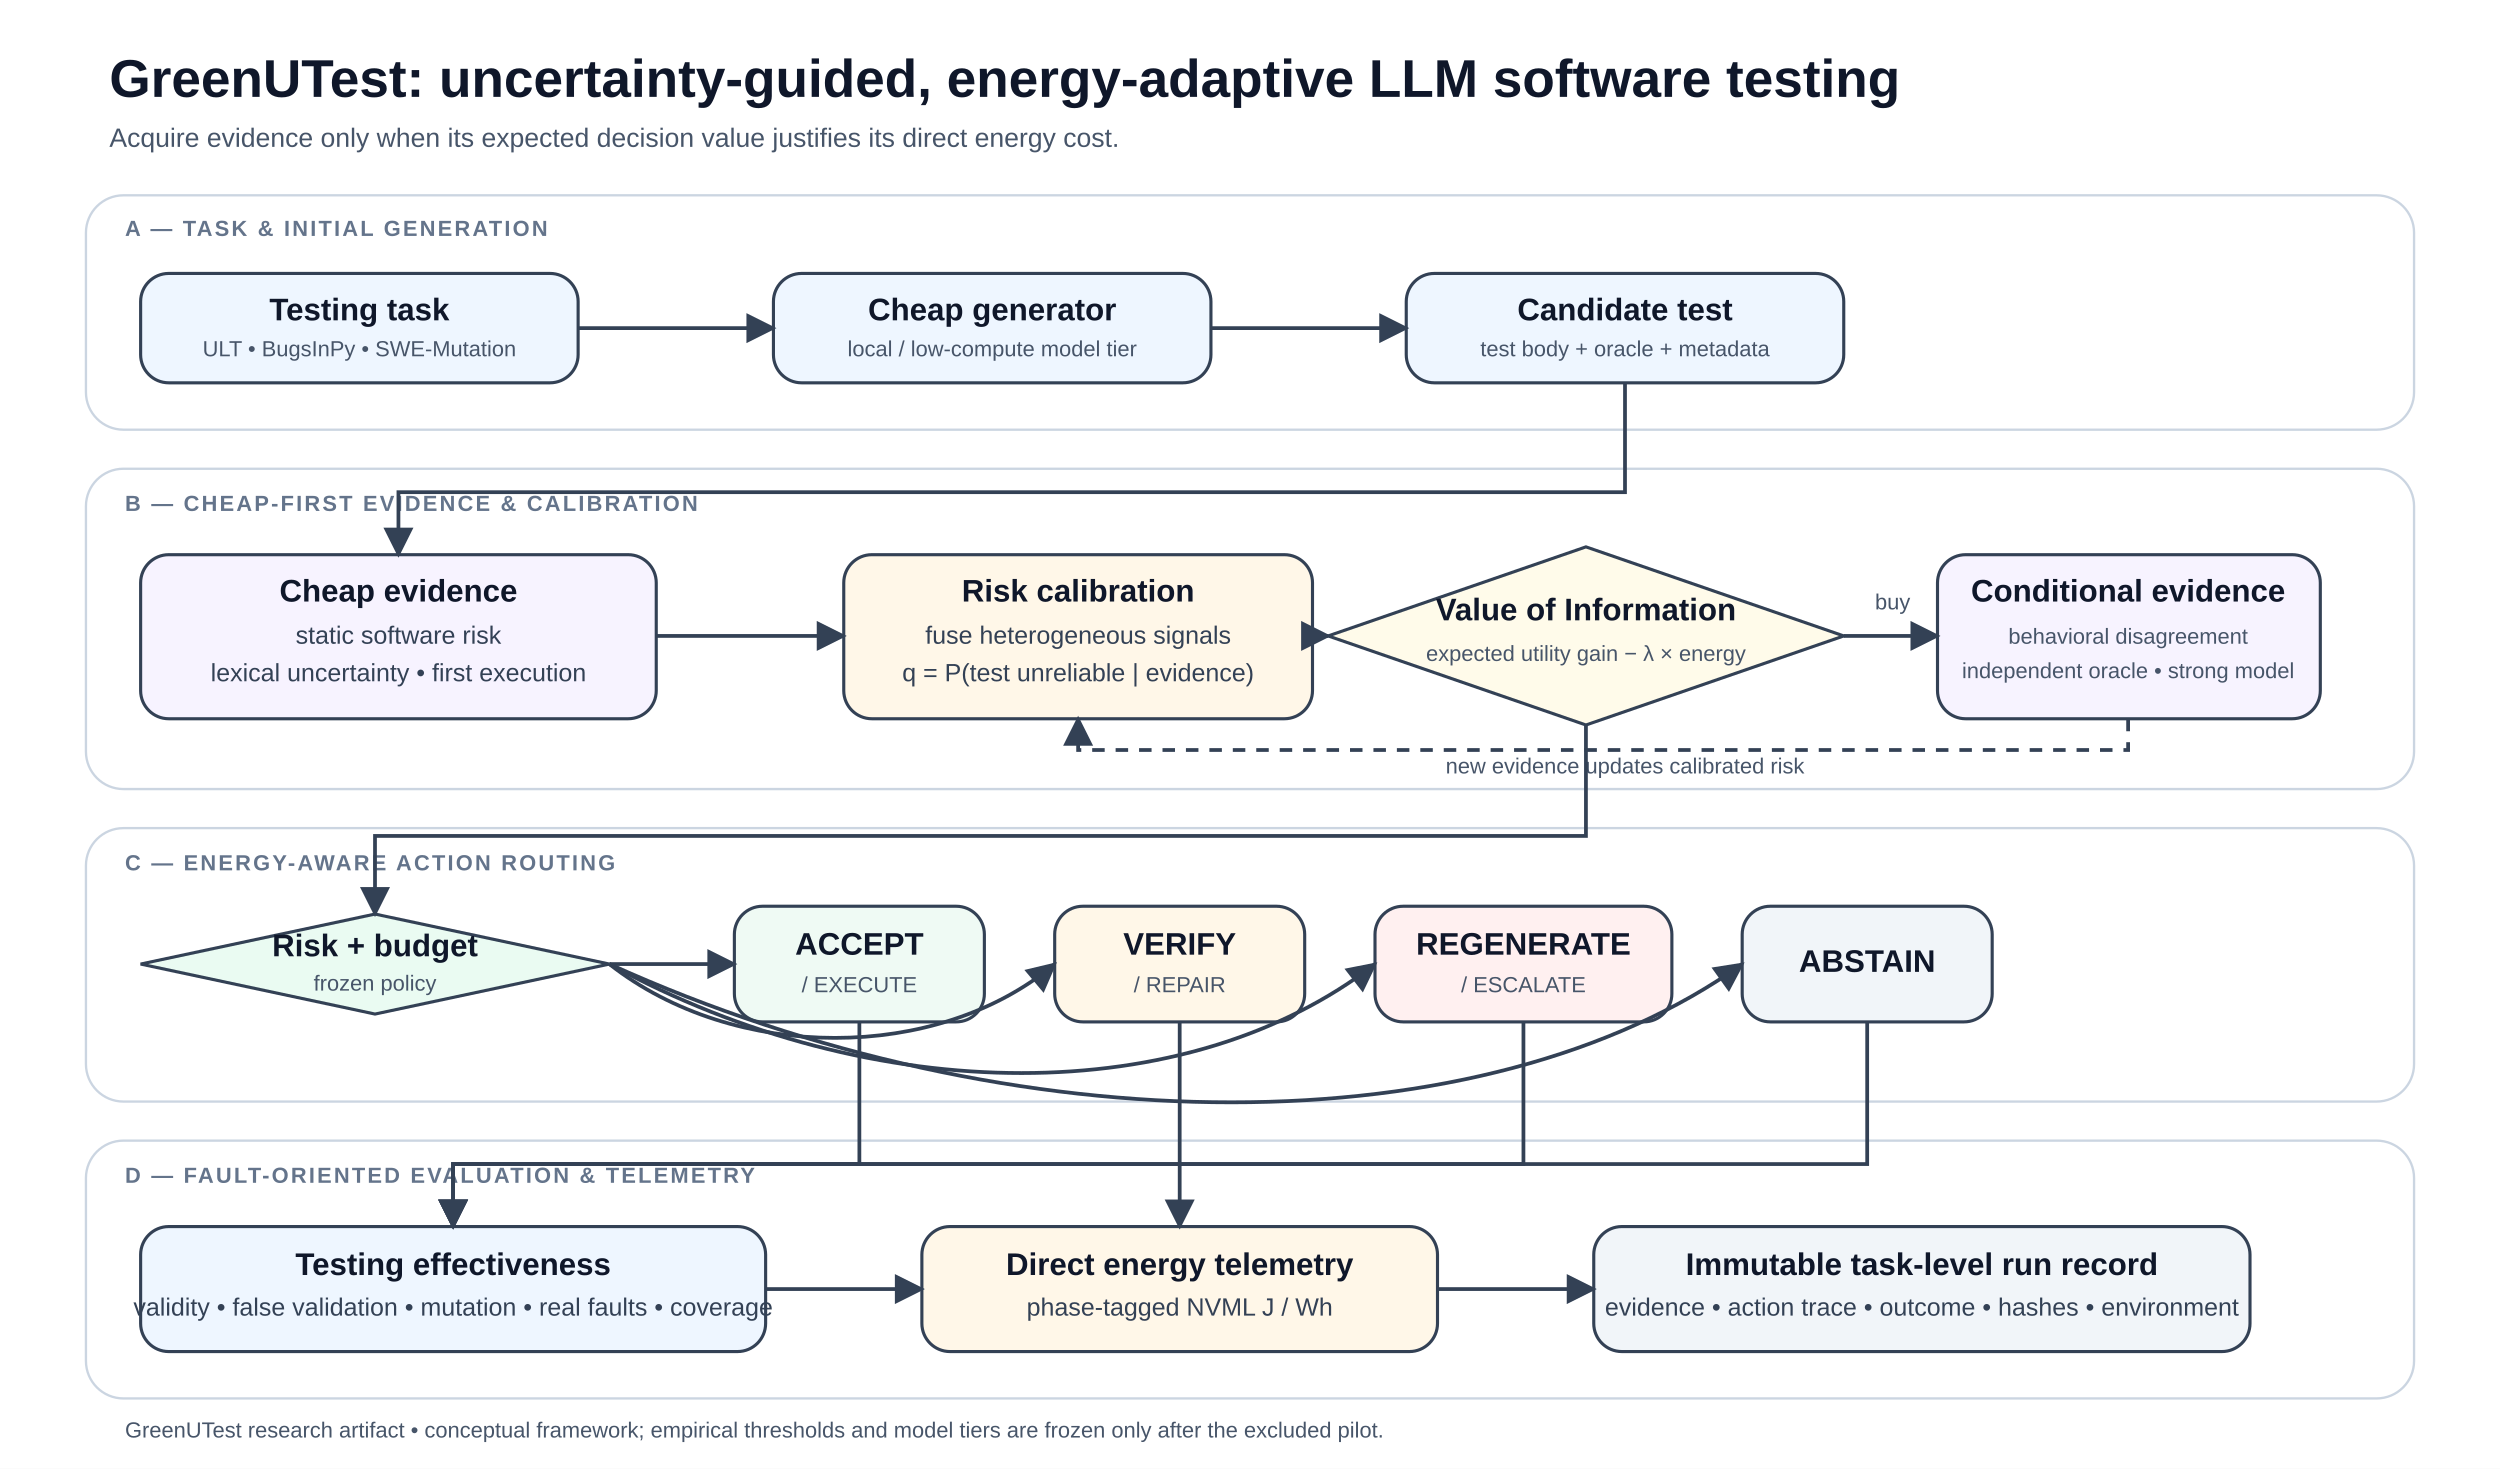
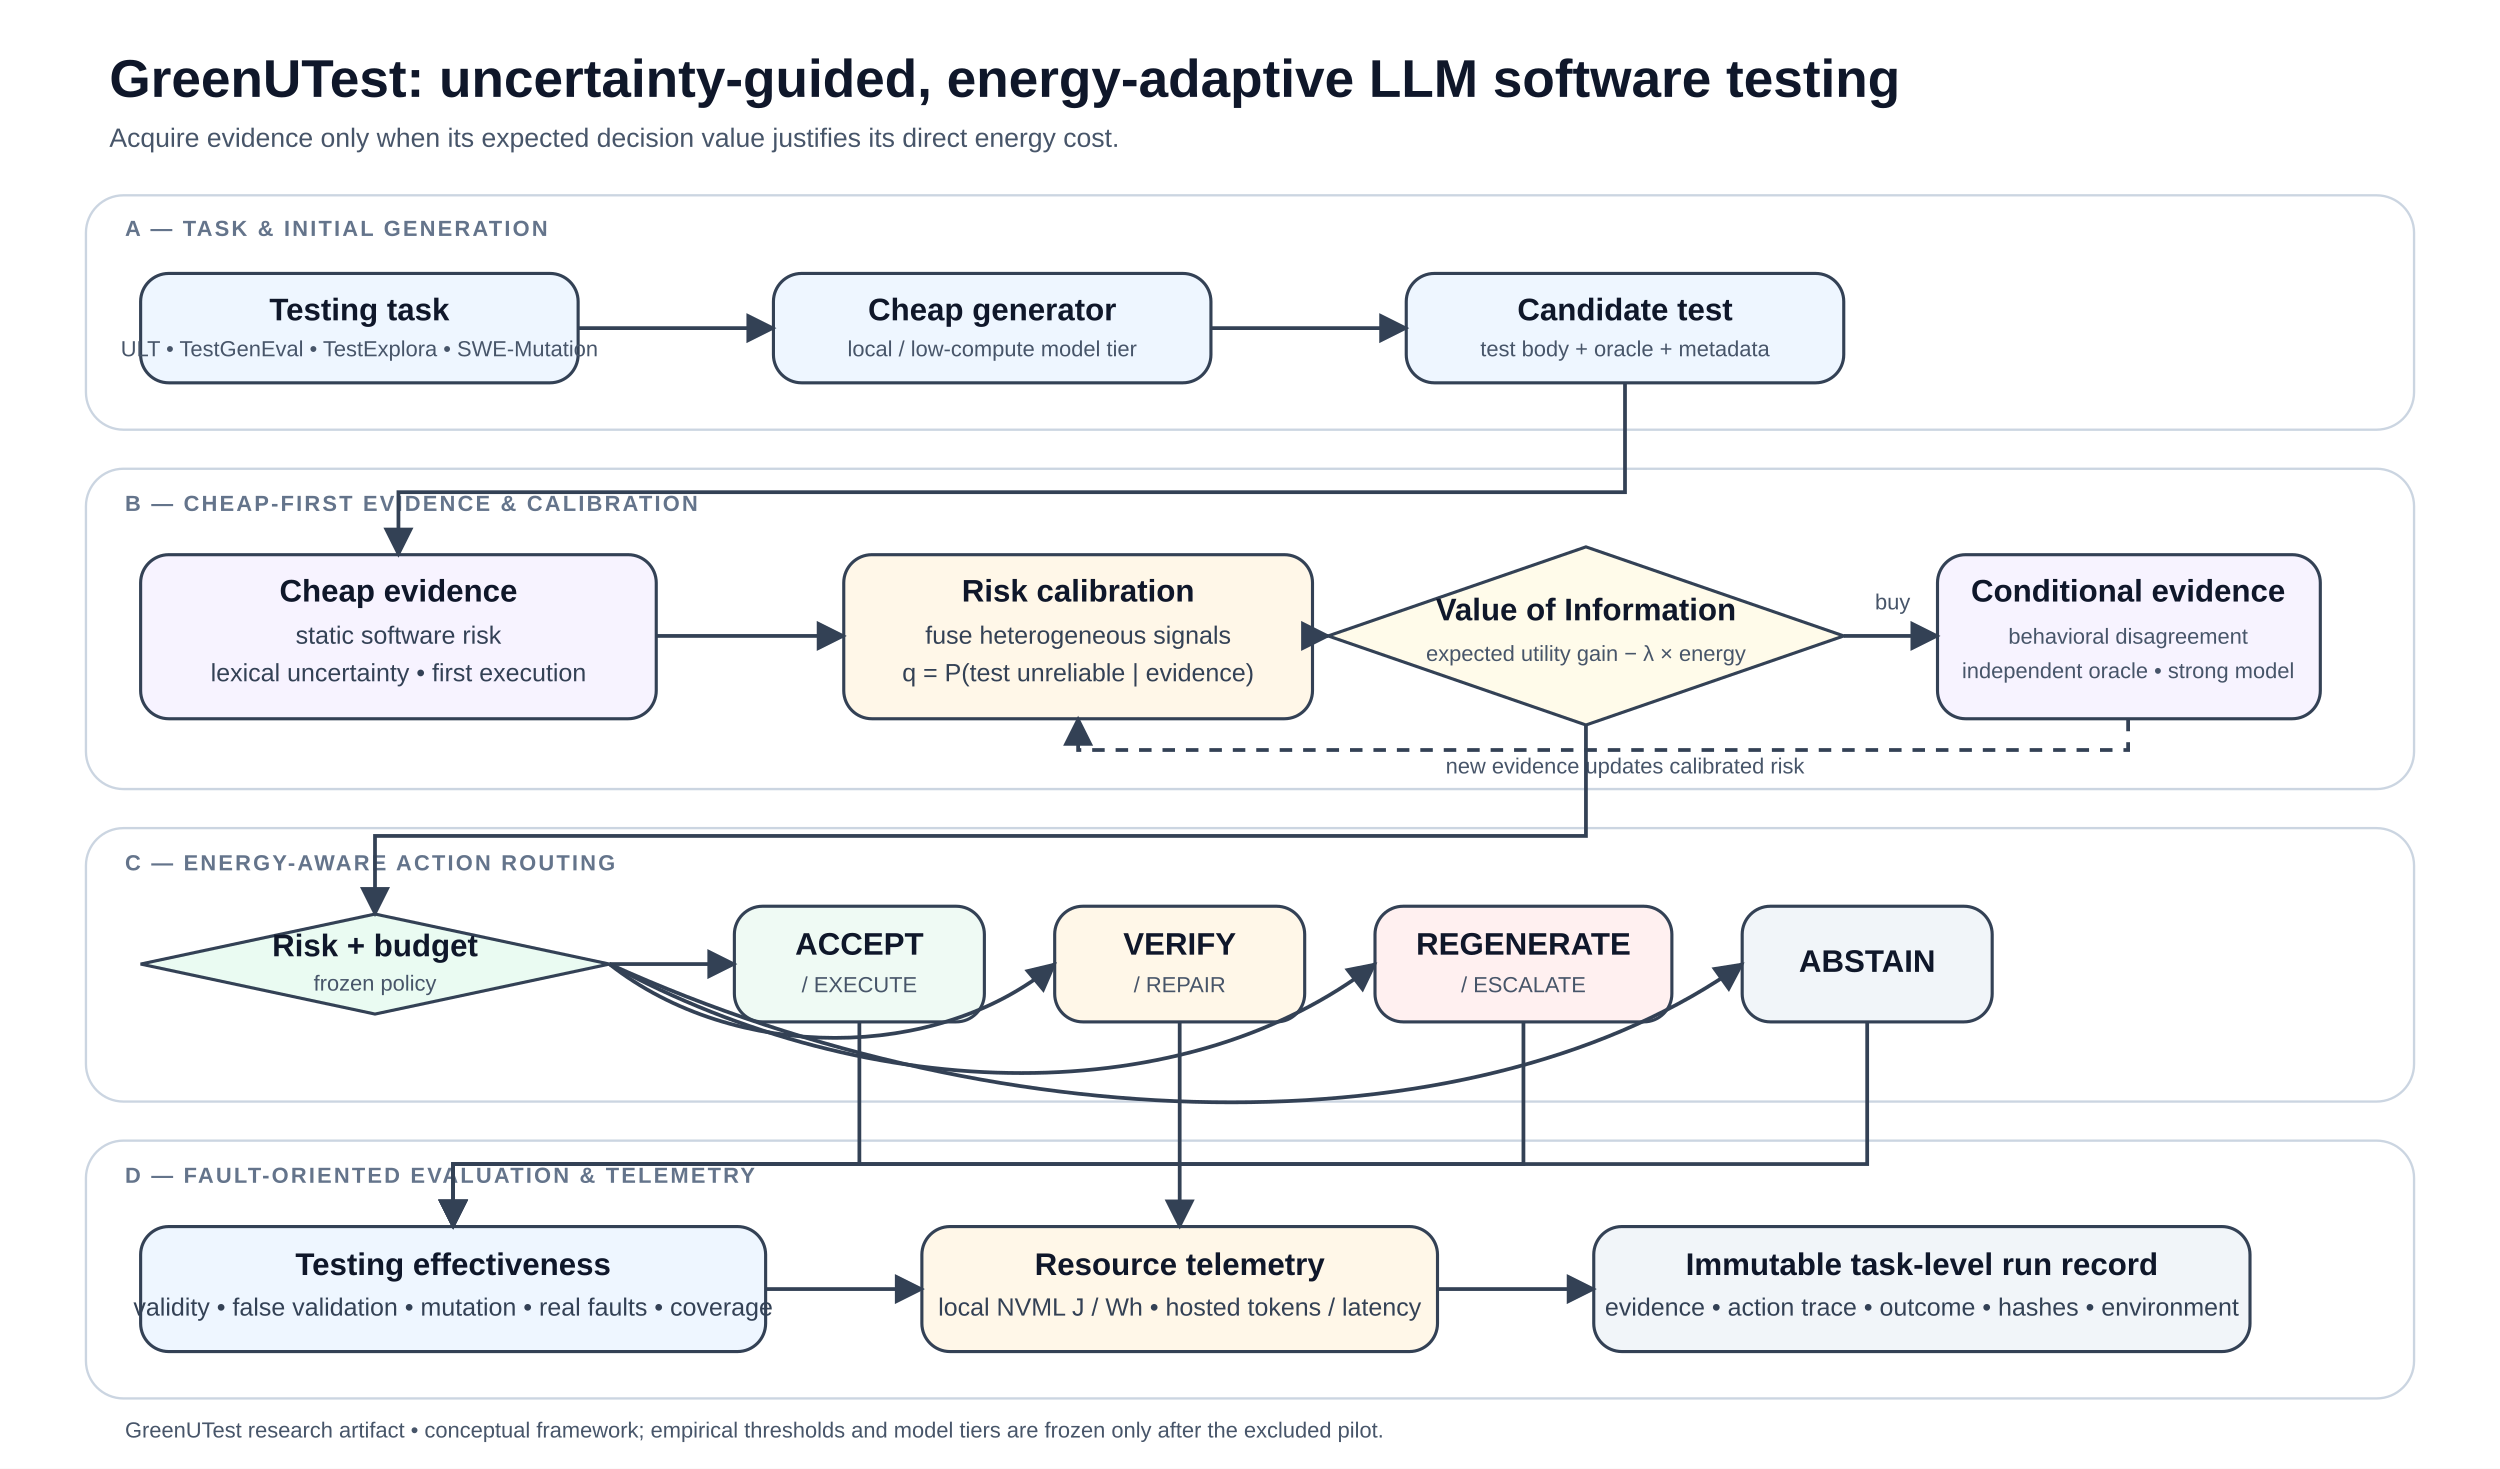
<svg xmlns="http://www.w3.org/2000/svg" width="1600" height="940" viewBox="0 0 1600 940" role="img" aria-labelledby="title desc">
  <defs>
    <marker id="arrow" viewBox="0 0 10 10" refX="9" refY="5" markerWidth="8" markerHeight="8" orient="auto-start-reverse">
      <path d="M 0 0 L 10 5 L 0 10 z" fill="#334155" />
    </marker>
    <style>
    .title{font:700 34px Arial,sans-serif;fill:#0f172a}.sub{font:400 17px Arial,sans-serif;fill:#475569}.h{font:700 20px Arial,sans-serif;fill:#0f172a}.t{font:400 16px Arial,sans-serif;fill:#334155}.small{font:400 14px Arial,sans-serif;fill:#475569}.box{stroke:#334155;stroke-width:2;rx:18}.arrow{stroke:#334155;stroke-width:2.4;fill:none;marker-end:url(#arrow)}.dash{stroke-dasharray:8 7}.layer{fill:none;stroke:#cbd5e1;stroke-width:1.5;rx:24}.lab{font:700 14px Arial,sans-serif;fill:#64748b;letter-spacing:1.4px}
  </style>
  </defs>
  <rect width="1600" height="940" fill="#ffffff" />
  <text x="70" y="62" class="title">GreenUTest: uncertainty-guided, energy-adaptive LLM software testing</text>
  <text x="70" y="94" class="sub">Acquire evidence only when its expected decision value justifies its direct energy cost.</text>
  <rect x="55" y="125" width="1490" height="150" class="layer" />
  <text x="80" y="151" class="lab">A — TASK &amp; INITIAL GENERATION</text>
  <rect x="90" y="175" width="280" height="70" class="box" fill="#eef6ff" />
  <text x="230" y="205" text-anchor="middle" class="h">Testing task</text>
-   <text x="230" y="228" text-anchor="middle" class="small">ULT • BugsInPy • SWE-Mutation</text>
+   <text x="230" y="228" text-anchor="middle" class="small">ULT • TestGenEval • TestExplora • SWE-Mutation</text>
  <rect x="495" y="175" width="280" height="70" class="box" fill="#eef6ff" />
  <text x="635" y="205" text-anchor="middle" class="h">Cheap generator</text>
  <text x="635" y="228" text-anchor="middle" class="small">local / low-compute model tier</text>
  <rect x="900" y="175" width="280" height="70" class="box" fill="#eef6ff" />
  <text x="1040" y="205" text-anchor="middle" class="h">Candidate test</text>
  <text x="1040" y="228" text-anchor="middle" class="small">test body + oracle + metadata</text>
  <path d="M370 210 H495" class="arrow" />
  <path d="M775 210 H900" class="arrow" />
  <rect x="55" y="300" width="1490" height="205" class="layer" />
  <text x="80" y="327" class="lab">B — CHEAP-FIRST EVIDENCE &amp; CALIBRATION</text>
  <rect x="90" y="355" width="330" height="105" class="box" fill="#f7f3ff" />
  <text x="255" y="385" text-anchor="middle" class="h">Cheap evidence</text>
  <text x="255" y="412" text-anchor="middle" class="t">static software risk</text>
  <text x="255" y="436" text-anchor="middle" class="t">lexical uncertainty • first execution</text>
  <rect x="540" y="355" width="300" height="105" class="box" fill="#fff7e8" />
  <text x="690" y="385" text-anchor="middle" class="h">Risk calibration</text>
  <text x="690" y="412" text-anchor="middle" class="t">fuse heterogeneous signals</text>
  <text x="690" y="436" text-anchor="middle" class="t">q = P(test unreliable | evidence)</text>
  <polygon points="1015,350 1180,407 1015,464 850,407" fill="#fffbea" stroke="#334155" stroke-width="2" />
  <text x="1015" y="397" text-anchor="middle" class="h">Value of Information</text>
  <text x="1015" y="423" text-anchor="middle" class="small">expected utility gain − λ × energy</text>
  <rect x="1240" y="355" width="245" height="105" class="box" fill="#f7f3ff" />
  <text x="1362" y="385" text-anchor="middle" class="h">Conditional evidence</text>
  <text x="1362" y="412" text-anchor="middle" class="small">behavioral disagreement</text>
  <text x="1362" y="434" text-anchor="middle" class="small">independent oracle • strong model</text>
  <path d="M1040 245 V315 H255 V355" class="arrow" />
  <path d="M420 407 H540" class="arrow" />
  <path d="M840 407 H850" class="arrow" />
  <path d="M1180 407 H1240" class="arrow" />
  <text x="1200" y="390" class="small">buy</text>
  <path d="M1362 460 V480 H690 V460" class="arrow dash" />
  <text x="1040" y="495" text-anchor="middle" class="small">new evidence updates calibrated risk</text>
  <rect x="55" y="530" width="1490" height="175" class="layer" />
  <text x="80" y="557" class="lab">C — ENERGY-AWARE ACTION ROUTING</text>
  <polygon points="240,585 390,617 240,649 90,617" fill="#eafbf2" stroke="#334155" stroke-width="2" />
  <text x="240" y="612" text-anchor="middle" class="h">Risk + budget</text>
  <text x="240" y="634" text-anchor="middle" class="small">frozen policy</text>
  <g>
    <rect x="470" y="580" width="160" height="74" class="box" fill="#effaf4" />
    <text x="550" y="611" text-anchor="middle" class="h">ACCEPT</text>
    <text x="550" y="635" text-anchor="middle" class="small">/ EXECUTE</text>
  </g>
  <g>
    <rect x="675" y="580" width="160" height="74" class="box" fill="#fff7e8" />
    <text x="755" y="611" text-anchor="middle" class="h">VERIFY</text>
    <text x="755" y="635" text-anchor="middle" class="small">/ REPAIR</text>
  </g>
  <g>
    <rect x="880" y="580" width="190" height="74" class="box" fill="#fff0f0" />
    <text x="975" y="611" text-anchor="middle" class="h">REGENERATE</text>
    <text x="975" y="635" text-anchor="middle" class="small">/ ESCALATE</text>
  </g>
  <g>
    <rect x="1115" y="580" width="160" height="74" class="box" fill="#f1f5f9" />
    <text x="1195" y="622" text-anchor="middle" class="h">ABSTAIN</text>
  </g>
  <path d="M1015 464 V535 H240 V585" class="arrow" />
  <path d="M390 617 H470" class="arrow" />
  <path d="M390 617 C470 680,600 680,675 617" class="arrow" />
  <path d="M390 617 C560 710,760 710,880 617" class="arrow" />
  <path d="M390 617 C650 735,950 735,1115 617" class="arrow" />
  <rect x="55" y="730" width="1490" height="165" class="layer" />
  <text x="80" y="757" class="lab">D — FAULT-ORIENTED EVALUATION &amp; TELEMETRY</text>
  <rect x="90" y="785" width="400" height="80" class="box" fill="#eef6ff" />
  <text x="290" y="816" text-anchor="middle" class="h">Testing effectiveness</text>
  <text x="290" y="842" text-anchor="middle" class="t">validity • false validation • mutation • real faults • coverage</text>
  <rect x="590" y="785" width="330" height="80" class="box" fill="#fff7e8" />
-   <text x="755" y="816" text-anchor="middle" class="h">Direct energy telemetry</text>
-   <text x="755" y="842" text-anchor="middle" class="t">phase-tagged NVML J / Wh</text>
+   <text x="755" y="816" text-anchor="middle" class="h">Resource telemetry</text>
+   <text x="755" y="842" text-anchor="middle" class="t">local NVML J / Wh • hosted tokens / latency</text>
  <rect x="1020" y="785" width="420" height="80" class="box" fill="#f1f5f9" />
  <text x="1230" y="816" text-anchor="middle" class="h">Immutable task-level run record</text>
  <text x="1230" y="842" text-anchor="middle" class="t">evidence • action trace • outcome • hashes • environment</text>
  <path d="M550 654 V745 H290 V785" class="arrow" />
  <path d="M755 654 V785" class="arrow" />
  <path d="M975 654 V745 H290 V785" class="arrow" />
  <path d="M1195 654 V745 H290 V785" class="arrow" />
  <path d="M490 825 H590" class="arrow" />
  <path d="M920 825 H1020" class="arrow" />
  <text x="80" y="920" class="small">GreenUTest research artifact • conceptual framework; empirical thresholds and model tiers are frozen only after the excluded pilot.</text>
</svg>
